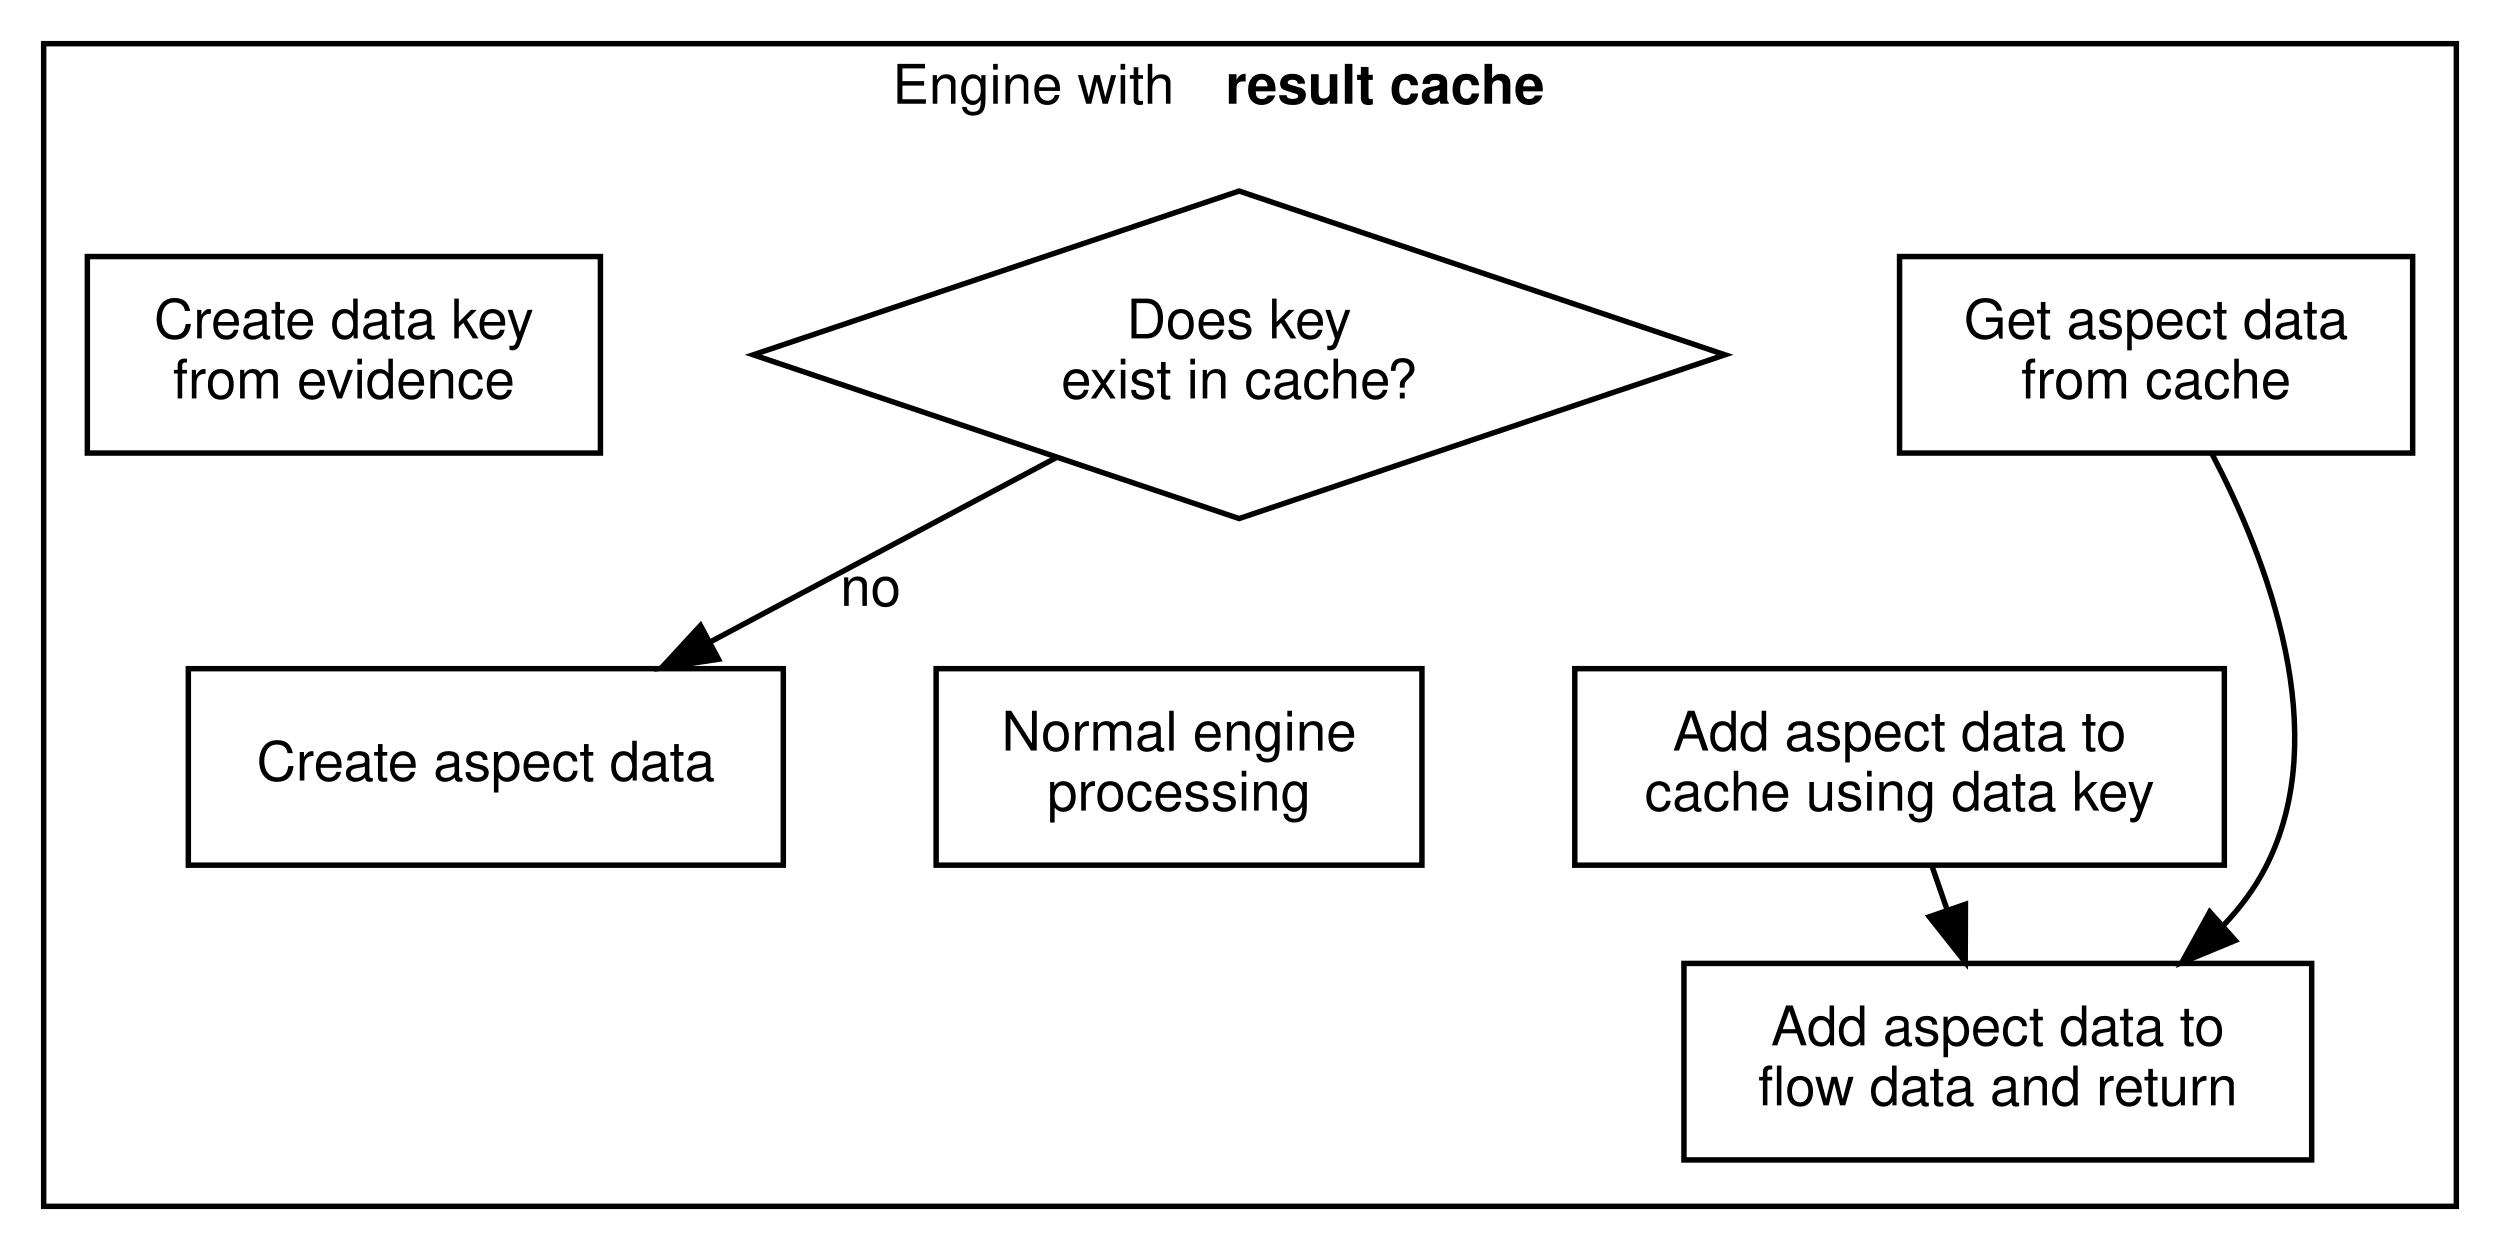
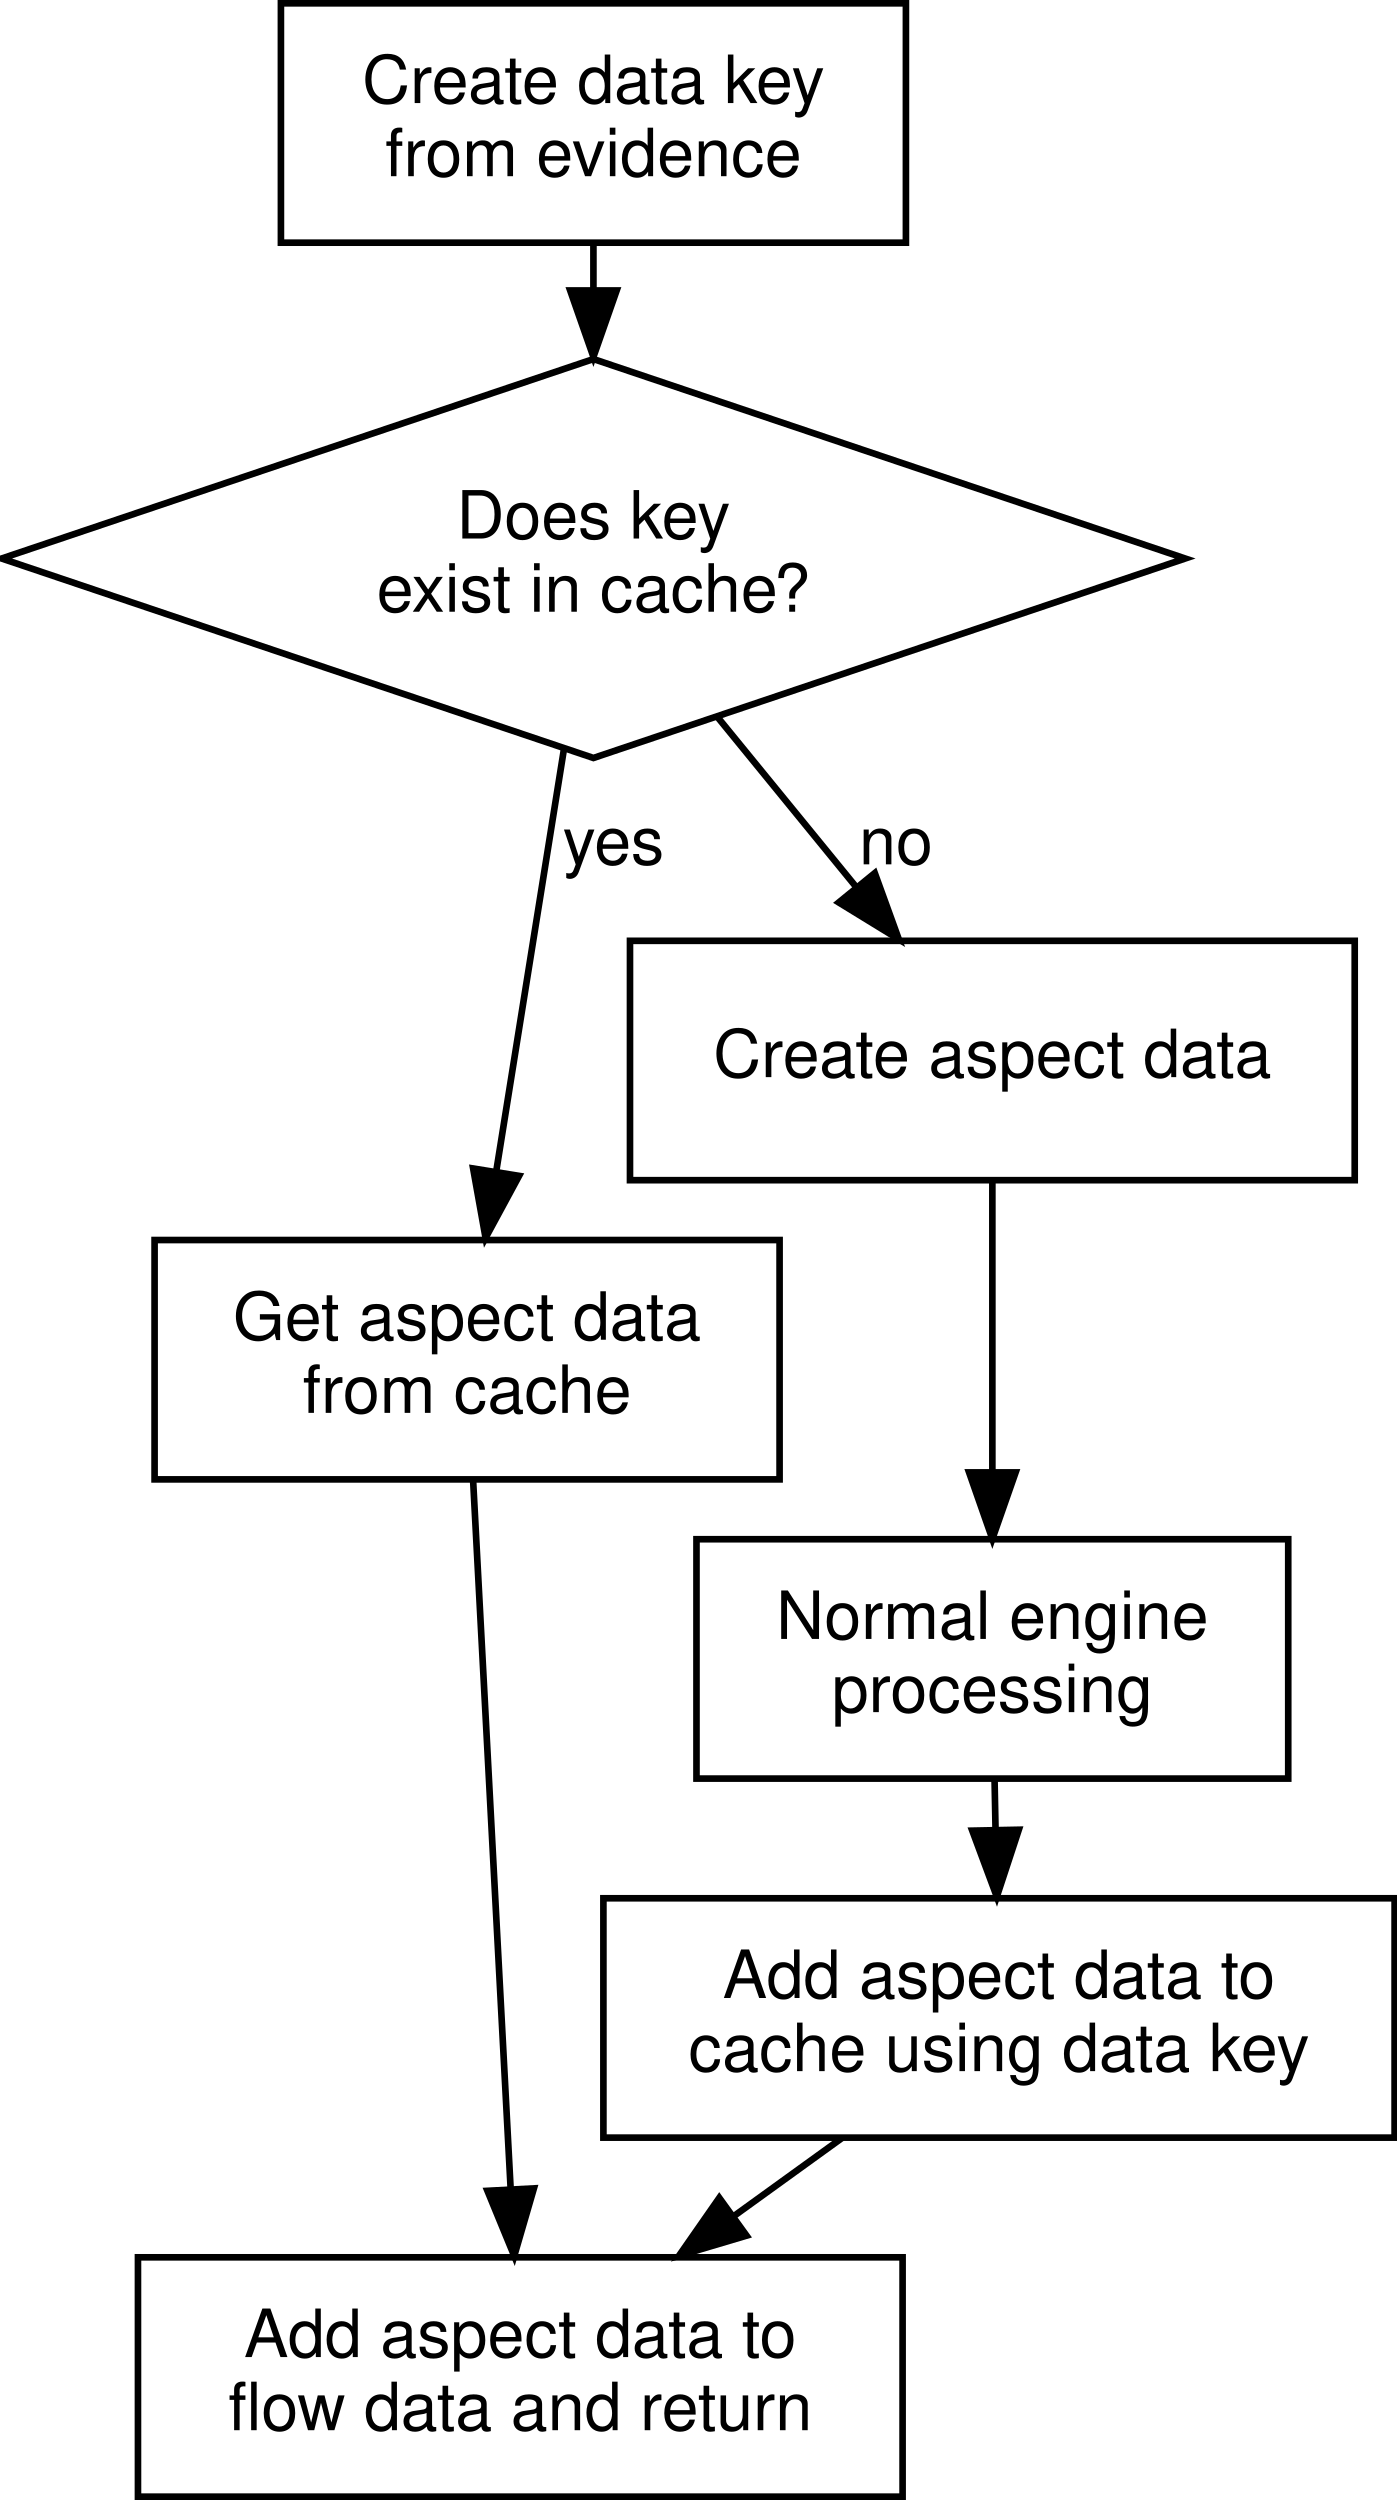
- <svg xmlns="http://www.w3.org/2000/svg" width="458pt" height="229pt" viewBox="0.00 0.00 458.00 229.00">
-   <g id="graph0" class="graph" transform="scale(1 1) rotate(0) translate(0 229)">
-     <g id="clust1" class="cluster">
-       <polygon fill="transparent" stroke="black" points="8,-8 8,-221 450,-221 450,-8 8,-8" />
-       <text text-anchor="start" x="163.5" y="-210" font-family="Helvetica,sans-Serif" font-size="10.00">Engine with </text>
-       <text text-anchor="start" x="224.5" y="-210" font-family="Helvetica,sans-Serif" font-weight="bold" font-size="10.00">result cache</text>
-     </g>
+ <svg xmlns="http://www.w3.org/2000/svg" width="210pt" height="376pt" viewBox="0.00 0.00 209.50 376.00">
+   <g id="graph0" class="graph" transform="scale(1 1) rotate(0) translate(0 376)">
    <g id="node1" class="node">
-       <polygon fill="none" stroke="black" points="16,-146 16,-182 110,-182 110,-146 16,-146" />
-       <text text-anchor="middle" x="63" y="-167" font-family="Helvetica,sans-Serif" font-size="10.00">Create data key</text>
-       <text text-anchor="middle" x="63" y="-156" font-family="Helvetica,sans-Serif" font-size="10.00">from evidence</text>
+       <polygon fill="none" stroke="black" points="42,-339.5 42,-375.5 136,-375.5 136,-339.5 42,-339.5" />
+       <text text-anchor="middle" x="89" y="-360.5" font-family="Helvetica,sans-Serif" font-size="10.00">Create data key</text>
+       <text text-anchor="middle" x="89" y="-349.5" font-family="Helvetica,sans-Serif" font-size="10.00">from evidence</text>
    </g>
    <g id="node3" class="node">
-       <polygon fill="none" stroke="black" points="227,-194 138,-164 227,-134 316,-164 227,-194" />
-       <text text-anchor="middle" x="227" y="-167" font-family="Helvetica,sans-Serif" font-size="10.00">Does key</text>
-       <text text-anchor="middle" x="227" y="-156" font-family="Helvetica,sans-Serif" font-size="10.00">exist in cache?</text>
+       <polygon fill="none" stroke="black" points="89,-322 0,-292 89,-262 178,-292 89,-322" />
+       <text text-anchor="middle" x="89" y="-295" font-family="Helvetica,sans-Serif" font-size="10.00">Does key</text>
+       <text text-anchor="middle" x="89" y="-284" font-family="Helvetica,sans-Serif" font-size="10.00">exist in cache?</text>
+     </g>
+     <g id="edge1" class="edge">
+       <path fill="none" stroke="black" d="M89,-339.48C89,-337.25 89,-334.89 89,-332.47" />
+       <polygon fill="black" stroke="black" points="92.5,-332.32 89,-322.32 85.5,-332.32 92.5,-332.32" />
    </g>
    <g id="node2" class="node">
-       <polygon fill="none" stroke="black" points="348,-146 348,-182 442,-182 442,-146 348,-146" />
-       <text text-anchor="middle" x="395" y="-167" font-family="Helvetica,sans-Serif" font-size="10.00">Get aspect data</text>
-       <text text-anchor="middle" x="395" y="-156" font-family="Helvetica,sans-Serif" font-size="10.00">from cache</text>
+       <polygon fill="none" stroke="black" points="23,-153.5 23,-189.5 117,-189.5 117,-153.5 23,-153.5" />
+       <text text-anchor="middle" x="70" y="-174.5" font-family="Helvetica,sans-Serif" font-size="10.00">Get aspect data</text>
+       <text text-anchor="middle" x="70" y="-163.5" font-family="Helvetica,sans-Serif" font-size="10.00">from cache</text>
    </g>
    <g id="node7" class="node">
-       <polygon fill="none" stroke="black" points="308.5,-16.5 308.5,-52.5 423.5,-52.5 423.5,-16.5 308.5,-16.5" />
-       <text text-anchor="middle" x="366" y="-37.5" font-family="Helvetica,sans-Serif" font-size="10.00">Add aspect data to</text>
-       <text text-anchor="middle" x="366" y="-26.5" font-family="Helvetica,sans-Serif" font-size="10.00">flow data and return</text>
+       <polygon fill="none" stroke="black" points="20.5,-0.5 20.5,-36.5 135.5,-36.5 135.5,-0.5 20.5,-0.5" />
+       <text text-anchor="middle" x="78" y="-21.5" font-family="Helvetica,sans-Serif" font-size="10.00">Add aspect data to</text>
+       <text text-anchor="middle" x="78" y="-10.5" font-family="Helvetica,sans-Serif" font-size="10.00">flow data and return</text>
    </g>
    <g id="edge7" class="edge">
-       <path fill="none" stroke="black" d="M405.18,-145.97C415.32,-126.6 427.7,-94.48 415,-70 413.01,-66.16 410.36,-62.65 407.34,-59.47" />
-       <polygon fill="black" stroke="black" points="409.5,-56.71 399.71,-52.66 404.83,-61.93 409.5,-56.71" />
+       <path fill="none" stroke="black" d="M70.9,-153.47C72.28,-127.53 74.91,-77.86 76.55,-46.83" />
+       <polygon fill="black" stroke="black" points="80.05,-46.87 77.09,-36.7 73.06,-46.5 80.05,-46.87" />
    </g>
    <g id="edge3" class="edge">
- </g>
+       <path fill="none" stroke="black" d="M84.55,-263.22C81.49,-244.14 77.45,-218.94 74.4,-199.94" />
+       <polygon fill="black" stroke="black" points="77.82,-199.15 72.78,-189.83 70.91,-200.26 77.82,-199.15" />
+       <text text-anchor="middle" x="92" y="-246" font-family="Helvetica,sans-Serif" font-size="10.00">yes</text>
+     </g>
    <g id="node4" class="node">
-       <polygon fill="none" stroke="black" points="34.5,-70.5 34.5,-106.5 143.5,-106.5 143.5,-70.5 34.5,-70.5" />
-       <text text-anchor="middle" x="89" y="-86" font-family="Helvetica,sans-Serif" font-size="10.00">Create aspect data</text>
+       <polygon fill="none" stroke="black" points="94.5,-198.5 94.5,-234.5 203.5,-234.5 203.5,-198.5 94.5,-198.5" />
+       <text text-anchor="middle" x="149" y="-214" font-family="Helvetica,sans-Serif" font-size="10.00">Create aspect data</text>
    </g>
    <g id="edge2" class="edge">
-       <path fill="none" stroke="black" d="M193.59,-145.21C174.5,-135.04 150.4,-122.2 130.15,-111.42" />
-       <polygon fill="black" stroke="black" points="131.62,-108.23 121.15,-106.62 128.33,-114.41 131.62,-108.23" />
-       <text text-anchor="middle" x="159.5" y="-118" font-family="Helvetica,sans-Serif" font-size="10.00">no</text>
+       <path fill="none" stroke="black" d="M107.66,-268.15C114.26,-260.06 121.73,-250.91 128.48,-242.64" />
+       <polygon fill="black" stroke="black" points="131.32,-244.69 134.93,-234.73 125.9,-240.27 131.32,-244.69" />
+       <text text-anchor="middle" x="134.5" y="-246" font-family="Helvetica,sans-Serif" font-size="10.00">no</text>
    </g>
    <g id="node5" class="node">
-       <polygon fill="none" stroke="black" points="171.5,-70.5 171.5,-106.5 260.5,-106.5 260.5,-70.5 171.5,-70.5" />
-       <text text-anchor="middle" x="216" y="-91.5" font-family="Helvetica,sans-Serif" font-size="10.00">Normal engine</text>
-       <text text-anchor="middle" x="216" y="-80.5" font-family="Helvetica,sans-Serif" font-size="10.00">processing</text>
+       <polygon fill="none" stroke="black" points="104.5,-108.5 104.5,-144.5 193.5,-144.5 193.5,-108.5 104.5,-108.5" />
+       <text text-anchor="middle" x="149" y="-129.5" font-family="Helvetica,sans-Serif" font-size="10.00">Normal engine</text>
+       <text text-anchor="middle" x="149" y="-118.5" font-family="Helvetica,sans-Serif" font-size="10.00">processing</text>
+     </g>
+     <g id="edge4" class="edge">
+       <path fill="none" stroke="black" d="M149,-198.11C149,-185.74 149,-168.87 149,-154.72" />
+       <polygon fill="black" stroke="black" points="152.5,-154.55 149,-144.55 145.5,-154.55 152.5,-154.55" />
    </g>
    <g id="node6" class="node">
-       <polygon fill="none" stroke="black" points="288.5,-70.5 288.5,-106.5 407.5,-106.5 407.5,-70.5 288.5,-70.5" />
-       <text text-anchor="middle" x="348" y="-91.5" font-family="Helvetica,sans-Serif" font-size="10.00">Add aspect data to</text>
-       <text text-anchor="middle" x="348" y="-80.5" font-family="Helvetica,sans-Serif" font-size="10.00">cache using data key</text>
+       <polygon fill="none" stroke="black" points="90.5,-54.5 90.5,-90.5 209.5,-90.5 209.5,-54.5 90.5,-54.5" />
+       <text text-anchor="middle" x="150" y="-75.5" font-family="Helvetica,sans-Serif" font-size="10.00">Add aspect data to</text>
+       <text text-anchor="middle" x="150" y="-64.5" font-family="Helvetica,sans-Serif" font-size="10.00">cache using data key</text>
+     </g>
+     <g id="edge5" class="edge">
+       <path fill="none" stroke="black" d="M149.33,-108.47C149.38,-105.99 149.43,-103.37 149.48,-100.74" />
+       <polygon fill="black" stroke="black" points="152.98,-100.81 149.67,-90.74 145.98,-100.67 152.98,-100.81" />
    </g>
    <g id="edge6" class="edge">
-       <path fill="none" stroke="black" d="M353.89,-70.47C354.79,-67.9 355.72,-65.19 356.67,-62.46" />
-       <polygon fill="black" stroke="black" points="360.07,-63.34 360.03,-52.74 353.45,-61.05 360.07,-63.34" />
+       <path fill="none" stroke="black" d="M126.42,-54.47C121.26,-50.74 115.7,-46.73 110.26,-42.8" />
+       <polygon fill="black" stroke="black" points="112.03,-39.76 101.87,-36.74 107.93,-45.44 112.03,-39.76" />
    </g>
  </g>
</svg>
